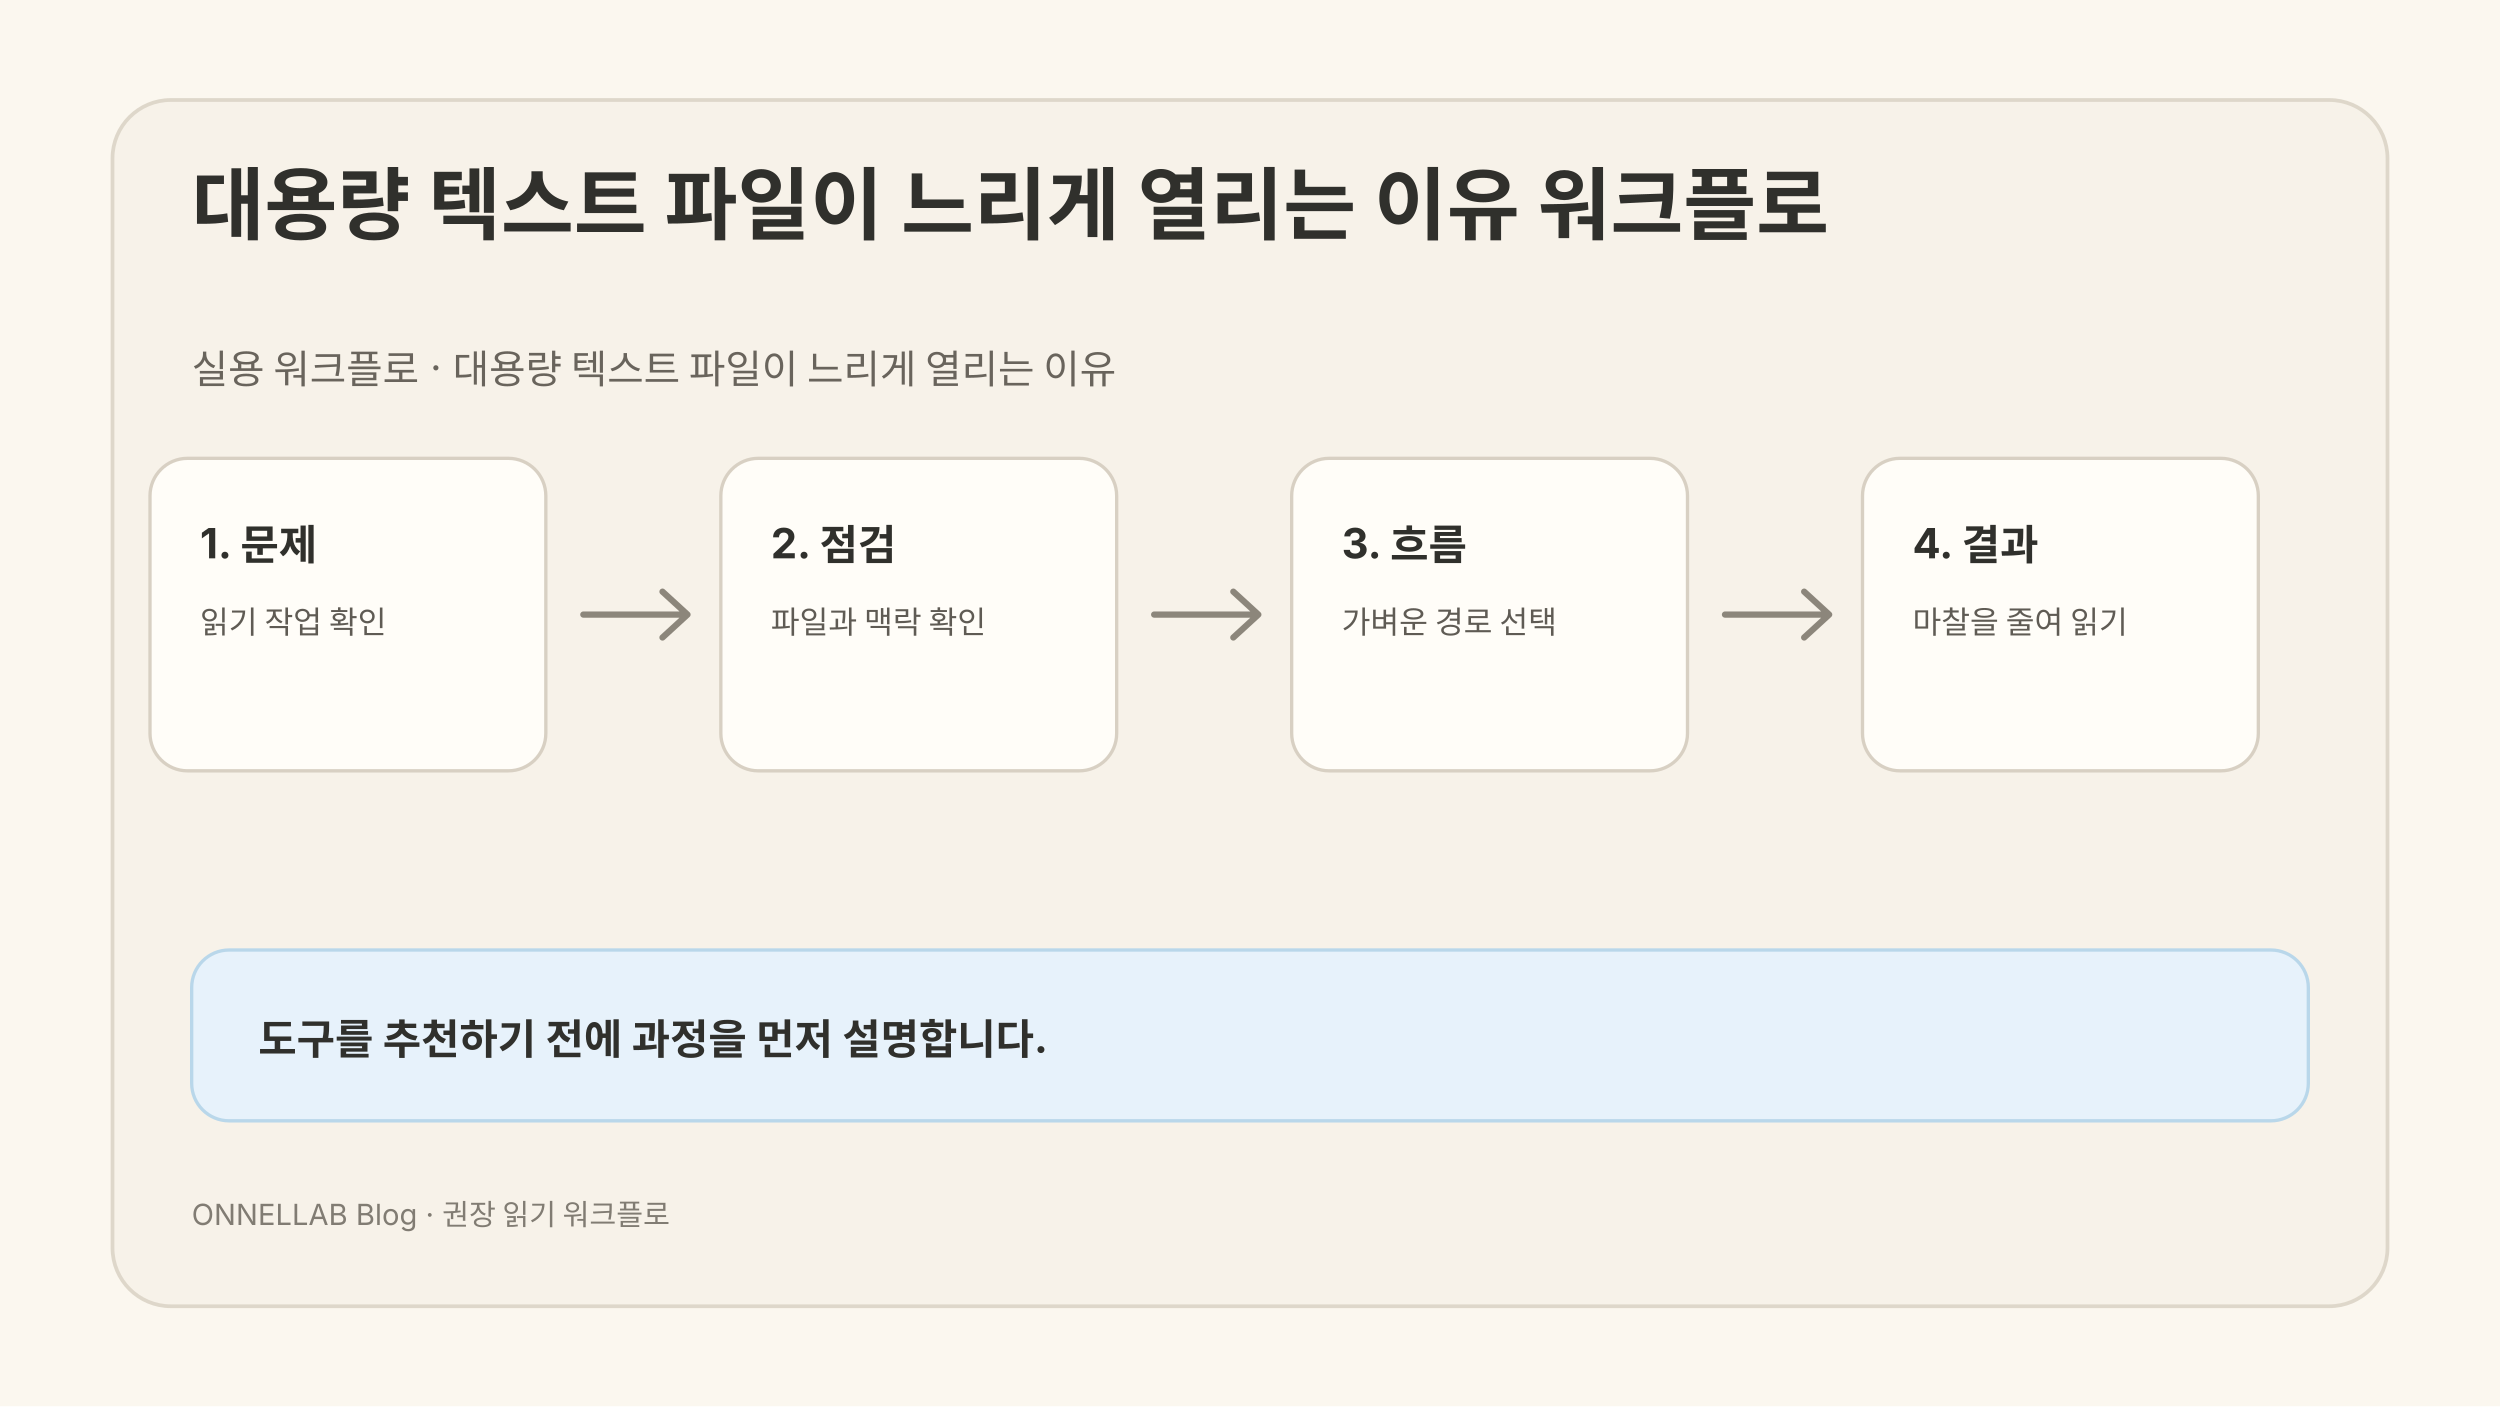
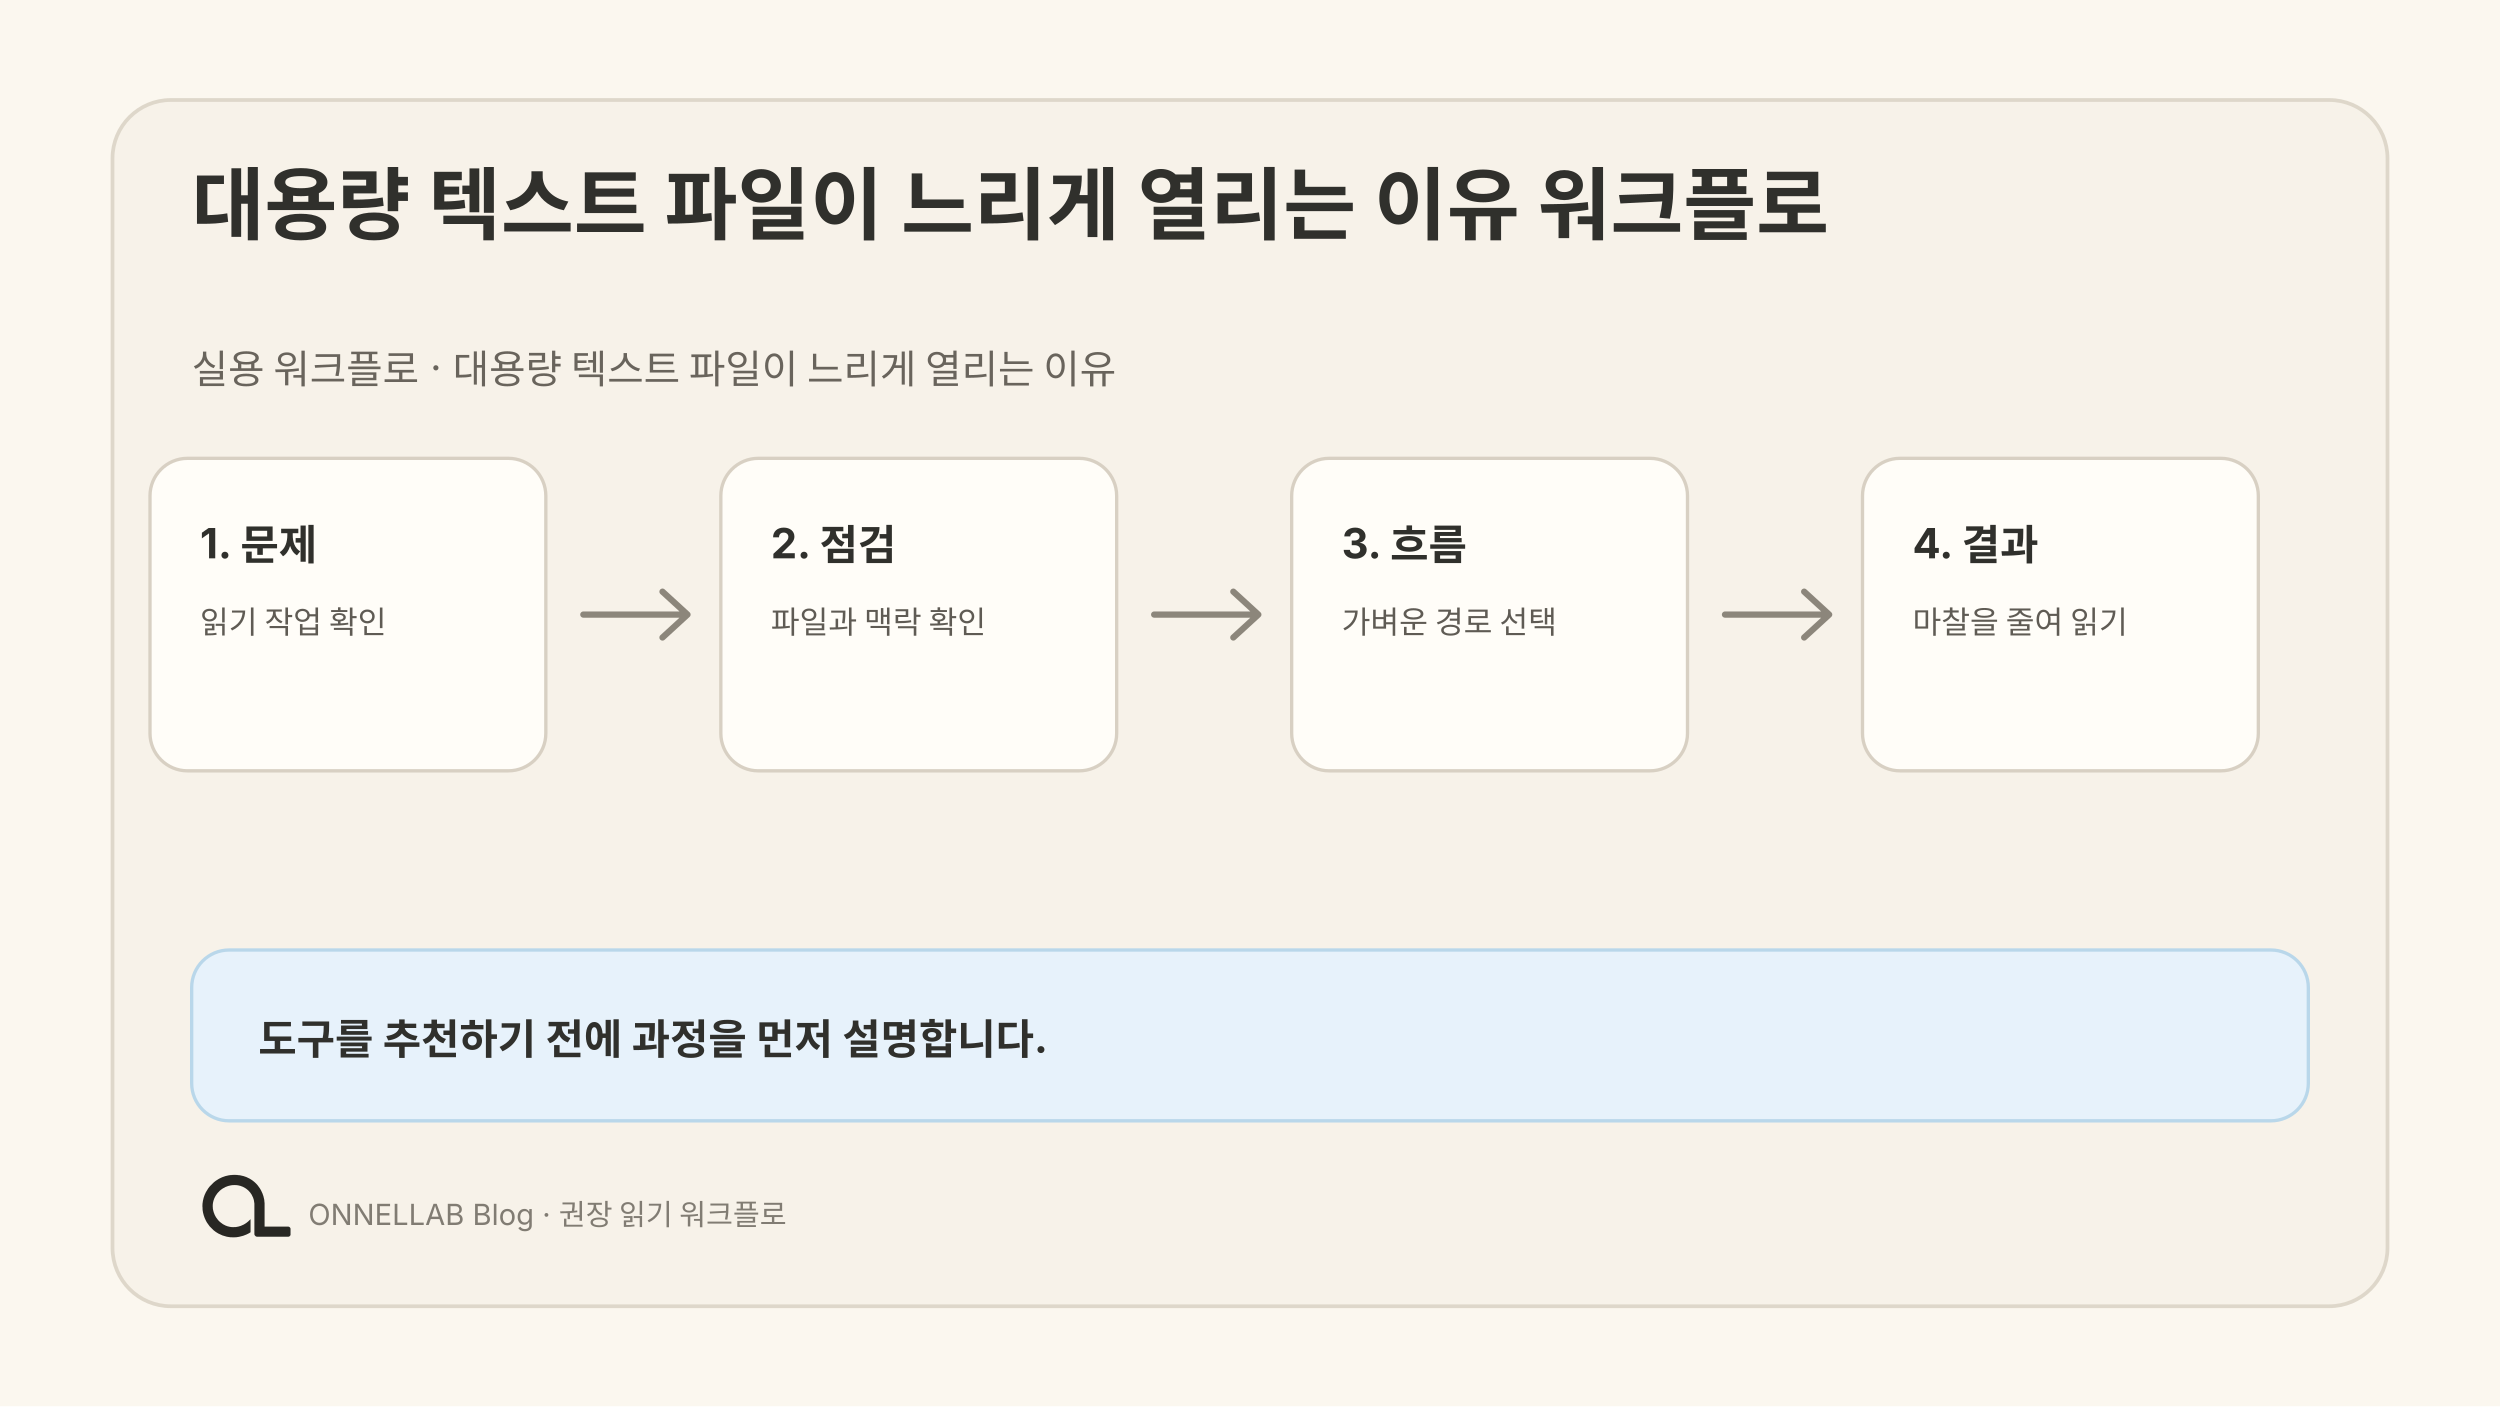
<svg xmlns="http://www.w3.org/2000/svg" width="1200" height="675" viewBox="0 0 1200 675" role="img" aria-labelledby="title desc">
  <rect width="1200" height="675" fill="#fbf7ef" />
  <rect x="54" y="48" width="1092" height="579" rx="28" fill="#f7f2e9" stroke="#ded7ca" stroke-width="1.8" />
  <text fill="#30302c" font-family="Pretendard, SUIT, Noto Sans KR, Apple SD Gothic Neo, Inter, system-ui, sans-serif" font-size="38" font-weight="680">
    <tspan x="92" y="112">대용량 텍스트 파일이 느리게 열리는 이유 워크플로</tspan>
  </text>
  <text fill="#69645c" font-family="Pretendard, SUIT, Noto Sans KR, Apple SD Gothic Neo, Inter, system-ui, sans-serif" font-size="19">
    <tspan x="92" y="184">실용 워크플로 · 대용량 텍스트 파일이 느리게 열리는 이유</tspan>
  </text>
  <g transform="translate(72 220)">
    <rect width="190" height="150" rx="18" fill="#fffdf8" stroke="#d8d0c3" stroke-width="1.6" />
    <text x="24" y="48" fill="#30302c" font-family="Pretendard, SUIT, Noto Sans KR, Apple SD Gothic Neo, Inter, system-ui, sans-serif" font-size="20" font-weight="650">1. 문제</text>
    <text fill="#5f5b54" font-family="Pretendard, SUIT, Noto Sans KR, Apple SD Gothic Neo, Inter, system-ui, sans-serif" font-size="15">
      <tspan x="24" y="84">읽기 작업 확인</tspan>
    </text>
  </g>
  <g transform="translate(346 220)">
    <rect width="190" height="150" rx="18" fill="#fffdf8" stroke="#d8d0c3" stroke-width="1.6" />
    <text x="24" y="48" fill="#30302c" font-family="Pretendard, SUIT, Noto Sans KR, Apple SD Gothic Neo, Inter, system-ui, sans-serif" font-size="20" font-weight="650">2. 점검</text>
    <text fill="#5f5b54" font-family="Pretendard, SUIT, Noto Sans KR, Apple SD Gothic Neo, Inter, system-ui, sans-serif" font-size="15">
      <tspan x="24" y="84">파일과 맥락 확인</tspan>
    </text>
  </g>
  <g transform="translate(620 220)">
    <rect width="190" height="150" rx="18" fill="#fffdf8" stroke="#d8d0c3" stroke-width="1.6" />
    <text x="24" y="48" fill="#30302c" font-family="Pretendard, SUIT, Noto Sans KR, Apple SD Gothic Neo, Inter, system-ui, sans-serif" font-size="20" font-weight="650">3. 흐름</text>
    <text fill="#5f5b54" font-family="Pretendard, SUIT, Noto Sans KR, Apple SD Gothic Neo, Inter, system-ui, sans-serif" font-size="15">
      <tspan x="24" y="84">가벼운 경로 선택</tspan>
    </text>
  </g>
  <g transform="translate(894 220)">
    <rect width="190" height="150" rx="18" fill="#fffdf8" stroke="#d8d0c3" stroke-width="1.6" />
    <text x="24" y="48" fill="#30302c" font-family="Pretendard, SUIT, Noto Sans KR, Apple SD Gothic Neo, Inter, system-ui, sans-serif" font-size="20" font-weight="650">4. 결과</text>
    <text fill="#5f5b54" font-family="Pretendard, SUIT, Noto Sans KR, Apple SD Gothic Neo, Inter, system-ui, sans-serif" font-size="15">
      <tspan x="24" y="84">마찰을 줄여 읽기</tspan>
    </text>
  </g>
  <path d="M280 295H328m-10-11 12 11-12 11" fill="none" stroke="#8c867b" stroke-width="3" stroke-linecap="round" stroke-linejoin="round" />
  <path d="M554 295H602m-10-11 12 11-12 11" fill="none" stroke="#8c867b" stroke-width="3" stroke-linecap="round" stroke-linejoin="round" />
  <path d="M828 295H876m-10-11 12 11-12 11" fill="none" stroke="#8c867b" stroke-width="3" stroke-linecap="round" stroke-linejoin="round" />
  <rect x="92" y="456" width="1016" height="82" rx="18" fill="#e7f2fb" stroke="#b9d7ea" stroke-width="1.6" />
  <text x="124" y="506" fill="#30302c" font-family="Pretendard, SUIT, Noto Sans KR, Apple SD Gothic Neo, Inter, system-ui, sans-serif" font-size="20" font-weight="650">도구를 추천하기 전에 과정을 먼저 설명합니다.</text>
-   <text x="92" y="588" fill="#817c73" font-family="Pretendard, SUIT, Noto Sans KR, Apple SD Gothic Neo, Inter, system-ui, sans-serif" font-size="14">ONNELLAB Blog · 권장 읽기 워크플로</text>
+   <svg x="85" y="548" width="64" height="64" viewBox="0 0 1254 1254">
+     <path fill="#282723" d="M 271 475 L 259 501 L 250 527 L 243 556 L 239 584 L 238 611 L 239 612 L 240 642 L 244 667 L 251 694 L 260 719 L 272 745 L 281 761 L 306 796 L 343 833 L 364 849 L 388 864 L 427 882 L 468 894 L 500 899 L 541 900 L 542 899 L 556 899 L 583 895 L 622 885 L 653 873 L 677 861 L 691 852 L 691 729 L 668 751 L 649 766 L 628 779 L 599 792 L 575 799 L 552 803 L 520 804 L 519 803 L 509 803 L 496 801 L 475 796 L 456 789 L 431 776 L 403 755 L 386 738 L 366 711 L 354 689 L 344 663 L 338 639 L 336 625 L 336 612 L 335 611 L 336 587 L 339 569 L 343 553 L 351 531 L 363 508 L 380 484 L 400 463 L 413 452 L 430 440 L 456 426 L 480 417 L 505 411 L 519 409 L 531 409 L 532 408 L 549 408 L 550 409 L 561 409 L 575 411 L 596 416 L 620 425 L 648 441 L 669 458 L 688 479 L 701 498 L 715 527 L 722 549 L 727 582 L 727 872 L 730 880 L 738 889 L 746 893 L 751 894 L 1048 894 L 1058 890 L 1065 882 L 1067 877 L 1067 817 L 1062 807 L 1054 801 L 1047 799 L 824 799 L 823 798 L 823 574 L 822 573 L 820 547 L 812 513 L 803 487 L 790 459 L 779 440 L 759 412 L 744 395 L 727 379 L 708 364 L 683 348 L 652 333 L 626 324 L 591 316 L 568 314 L 567 313 L 552 313 L 551 312 L 550 313 L 549 312 L 514 313 L 513 314 L 504 314 L 484 317 L 454 324 L 423 335 L 394 349 L 364 368 L 346 382 L 307 421 L 293 439 Z" />
+   </svg>
+   <text x="148" y="588" fill="#817c73" font-family="Pretendard, SUIT, Noto Sans KR, Apple SD Gothic Neo, Inter, system-ui, sans-serif" font-size="14">ONNELLAB Blog · 권장 읽기 워크플로</text>
</svg>
